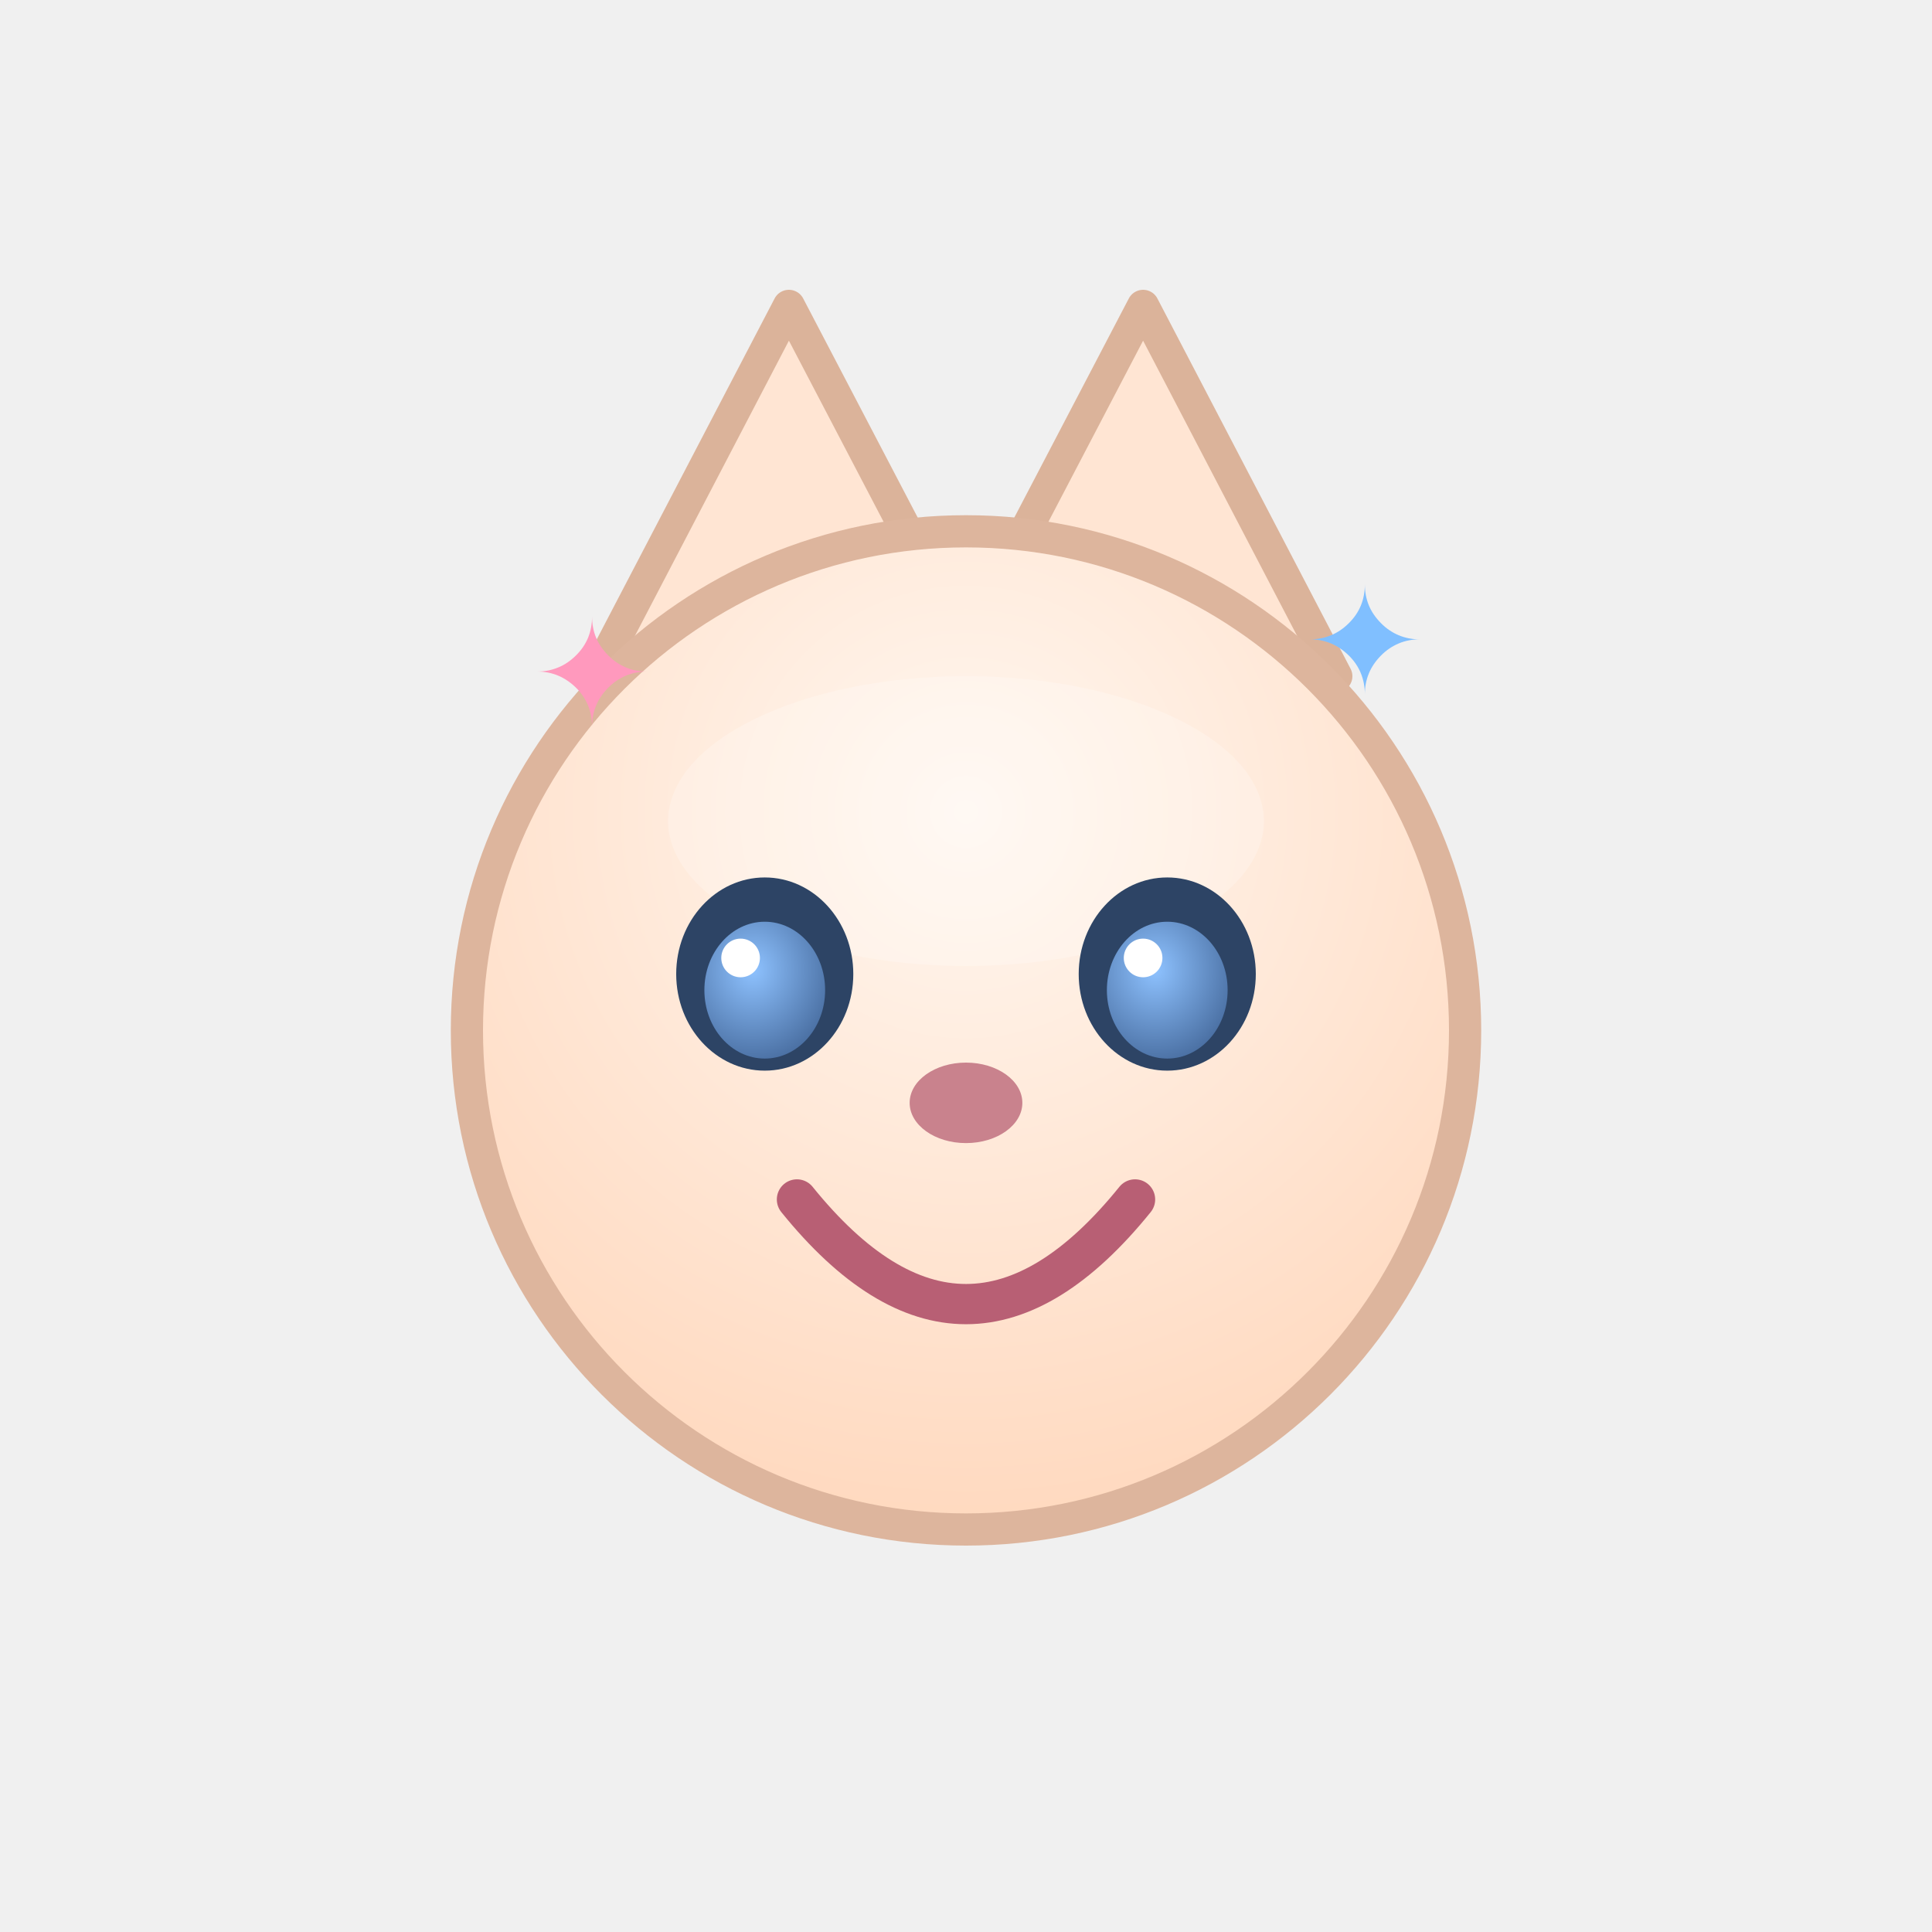
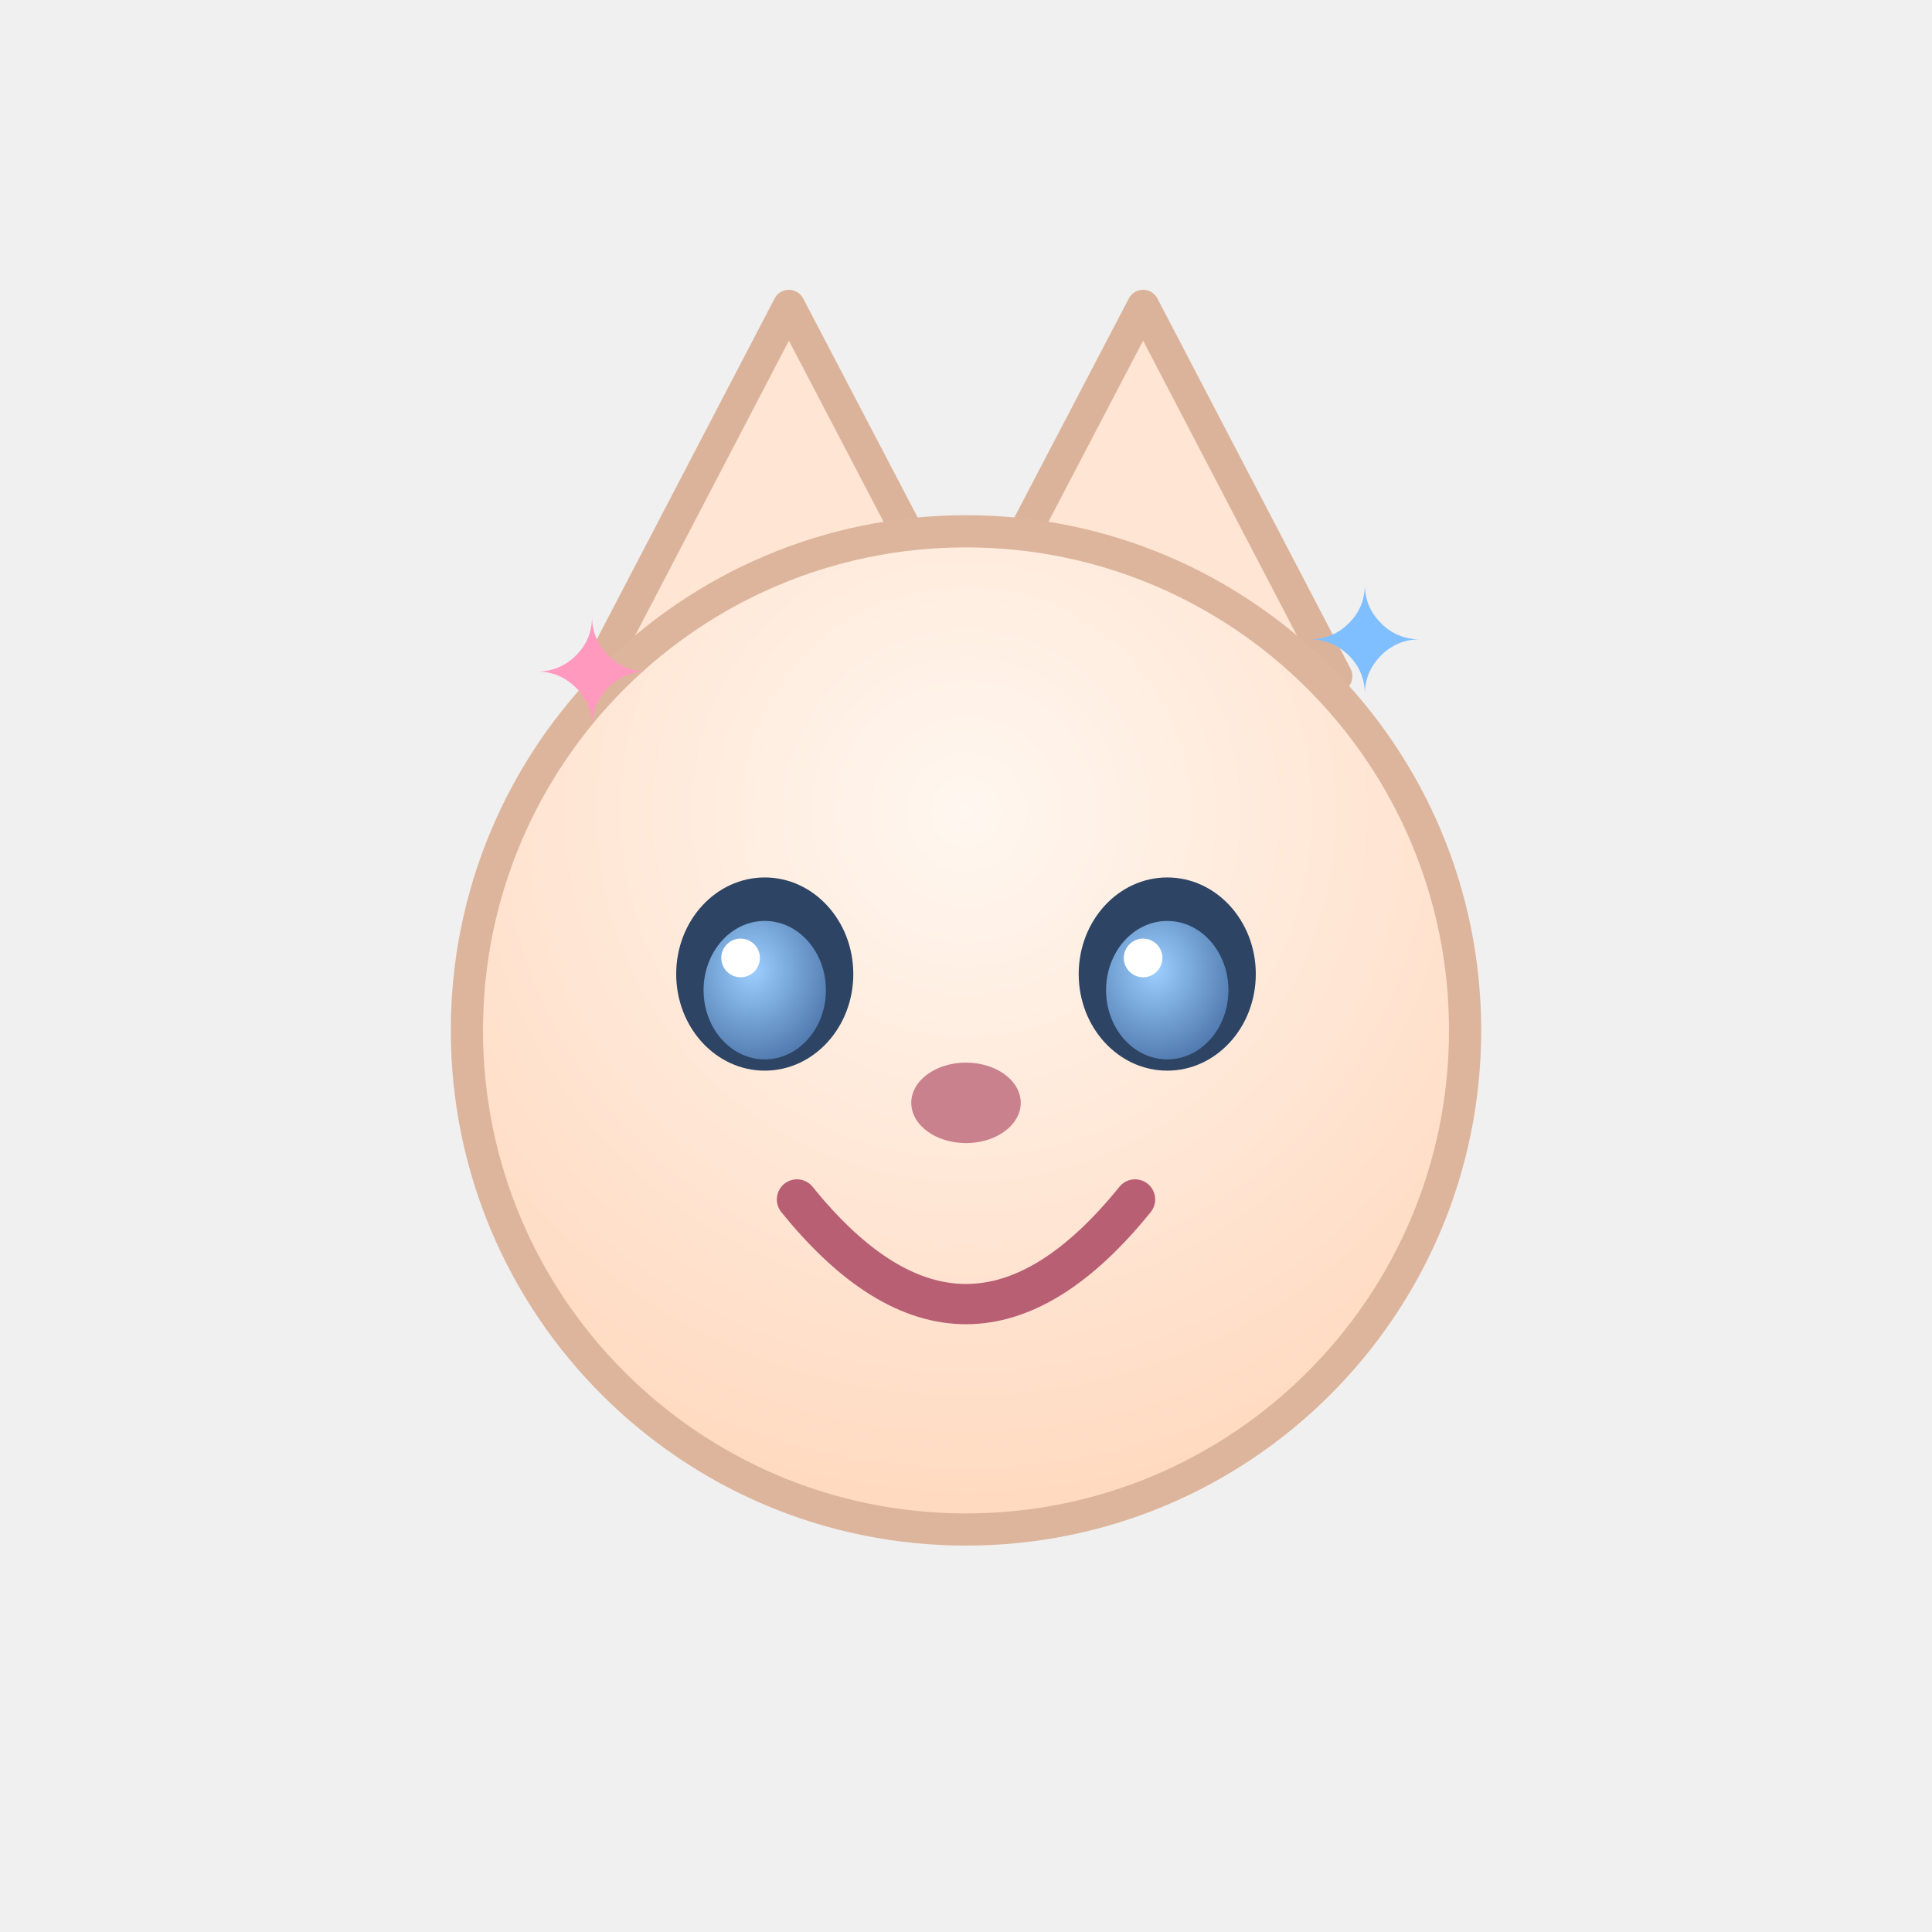
<svg xmlns="http://www.w3.org/2000/svg" viewBox="0 0 240 240" role="img" aria-label="Mochi celebrate">
  <defs>
    <radialGradient id="head" cx="50%" cy="28%" r="72%">
      <stop offset="0%" stop-color="#fff7f0" />
      <stop offset="100%" stop-color="#ffd9bf" />
    </radialGradient>
    <radialGradient id="eyeIris" cx="40%" cy="35%" r="70%">
-       <stop offset="0%" stop-color="#8ec2ff" />
-       <stop offset="100%" stop-color="#496ea1" />
+       <stop offset="0%" stop-color="#9ccfff" />
+       <stop offset="100%" stop-color="#4f78ad" />
    </radialGradient>
  </defs>
  <g transform="translate(0 4)">
    <path d="M74 80 L98 34 L121 78 Z" fill="#ffe5d3" stroke="#dbb39a" stroke-width="4" stroke-linejoin="round" />
    <path d="M166 80 L142 34 L119 78 Z" fill="#ffe5d3" stroke="#dbb39a" stroke-width="4" stroke-linejoin="round" />
    <circle cx="120" cy="124" r="62" fill="url(#head)" stroke="#ddb59d" stroke-width="4" />
-     <ellipse cx="120" cy="98" rx="37" ry="18" fill="#ffffff" opacity="0.22" />
    <ellipse cx="95" cy="117" rx="11" ry="12" fill="#2d4465" />
    <ellipse cx="145" cy="117" rx="11" ry="12" fill="#2d4465" />
-     <ellipse cx="95" cy="119" rx="7.5" ry="8.5" fill="url(#eyeIris)" />
-     <ellipse cx="145" cy="119" rx="7.5" ry="8.5" fill="url(#eyeIris)" />
+     <ellipse cx="95" cy="119" rx="7.6" ry="8.6" fill="url(#eyeIris)" />
+     <ellipse cx="145" cy="119" rx="7.6" ry="8.6" fill="url(#eyeIris)" />
    <circle cx="92" cy="115" r="2.4" fill="#fff" />
    <circle cx="142" cy="115" r="2.4" fill="#fff" />
-     <ellipse cx="120" cy="133" rx="7" ry="5" fill="#c9828d" />
+     <ellipse cx="120" cy="133" rx="6.8" ry="5" fill="#c9828d" />
    <path d="M99 145 Q120 171 141 145" fill="none" stroke="#b85f74" stroke-width="5" stroke-linecap="round" />
    <text x="66" y="86" font-size="18" fill="#ff99bd" font-family="Segoe UI Emoji">✦</text>
    <text x="162" y="82" font-size="18" fill="#80bfff" font-family="Segoe UI Emoji">✦</text>
  </g>
</svg>
